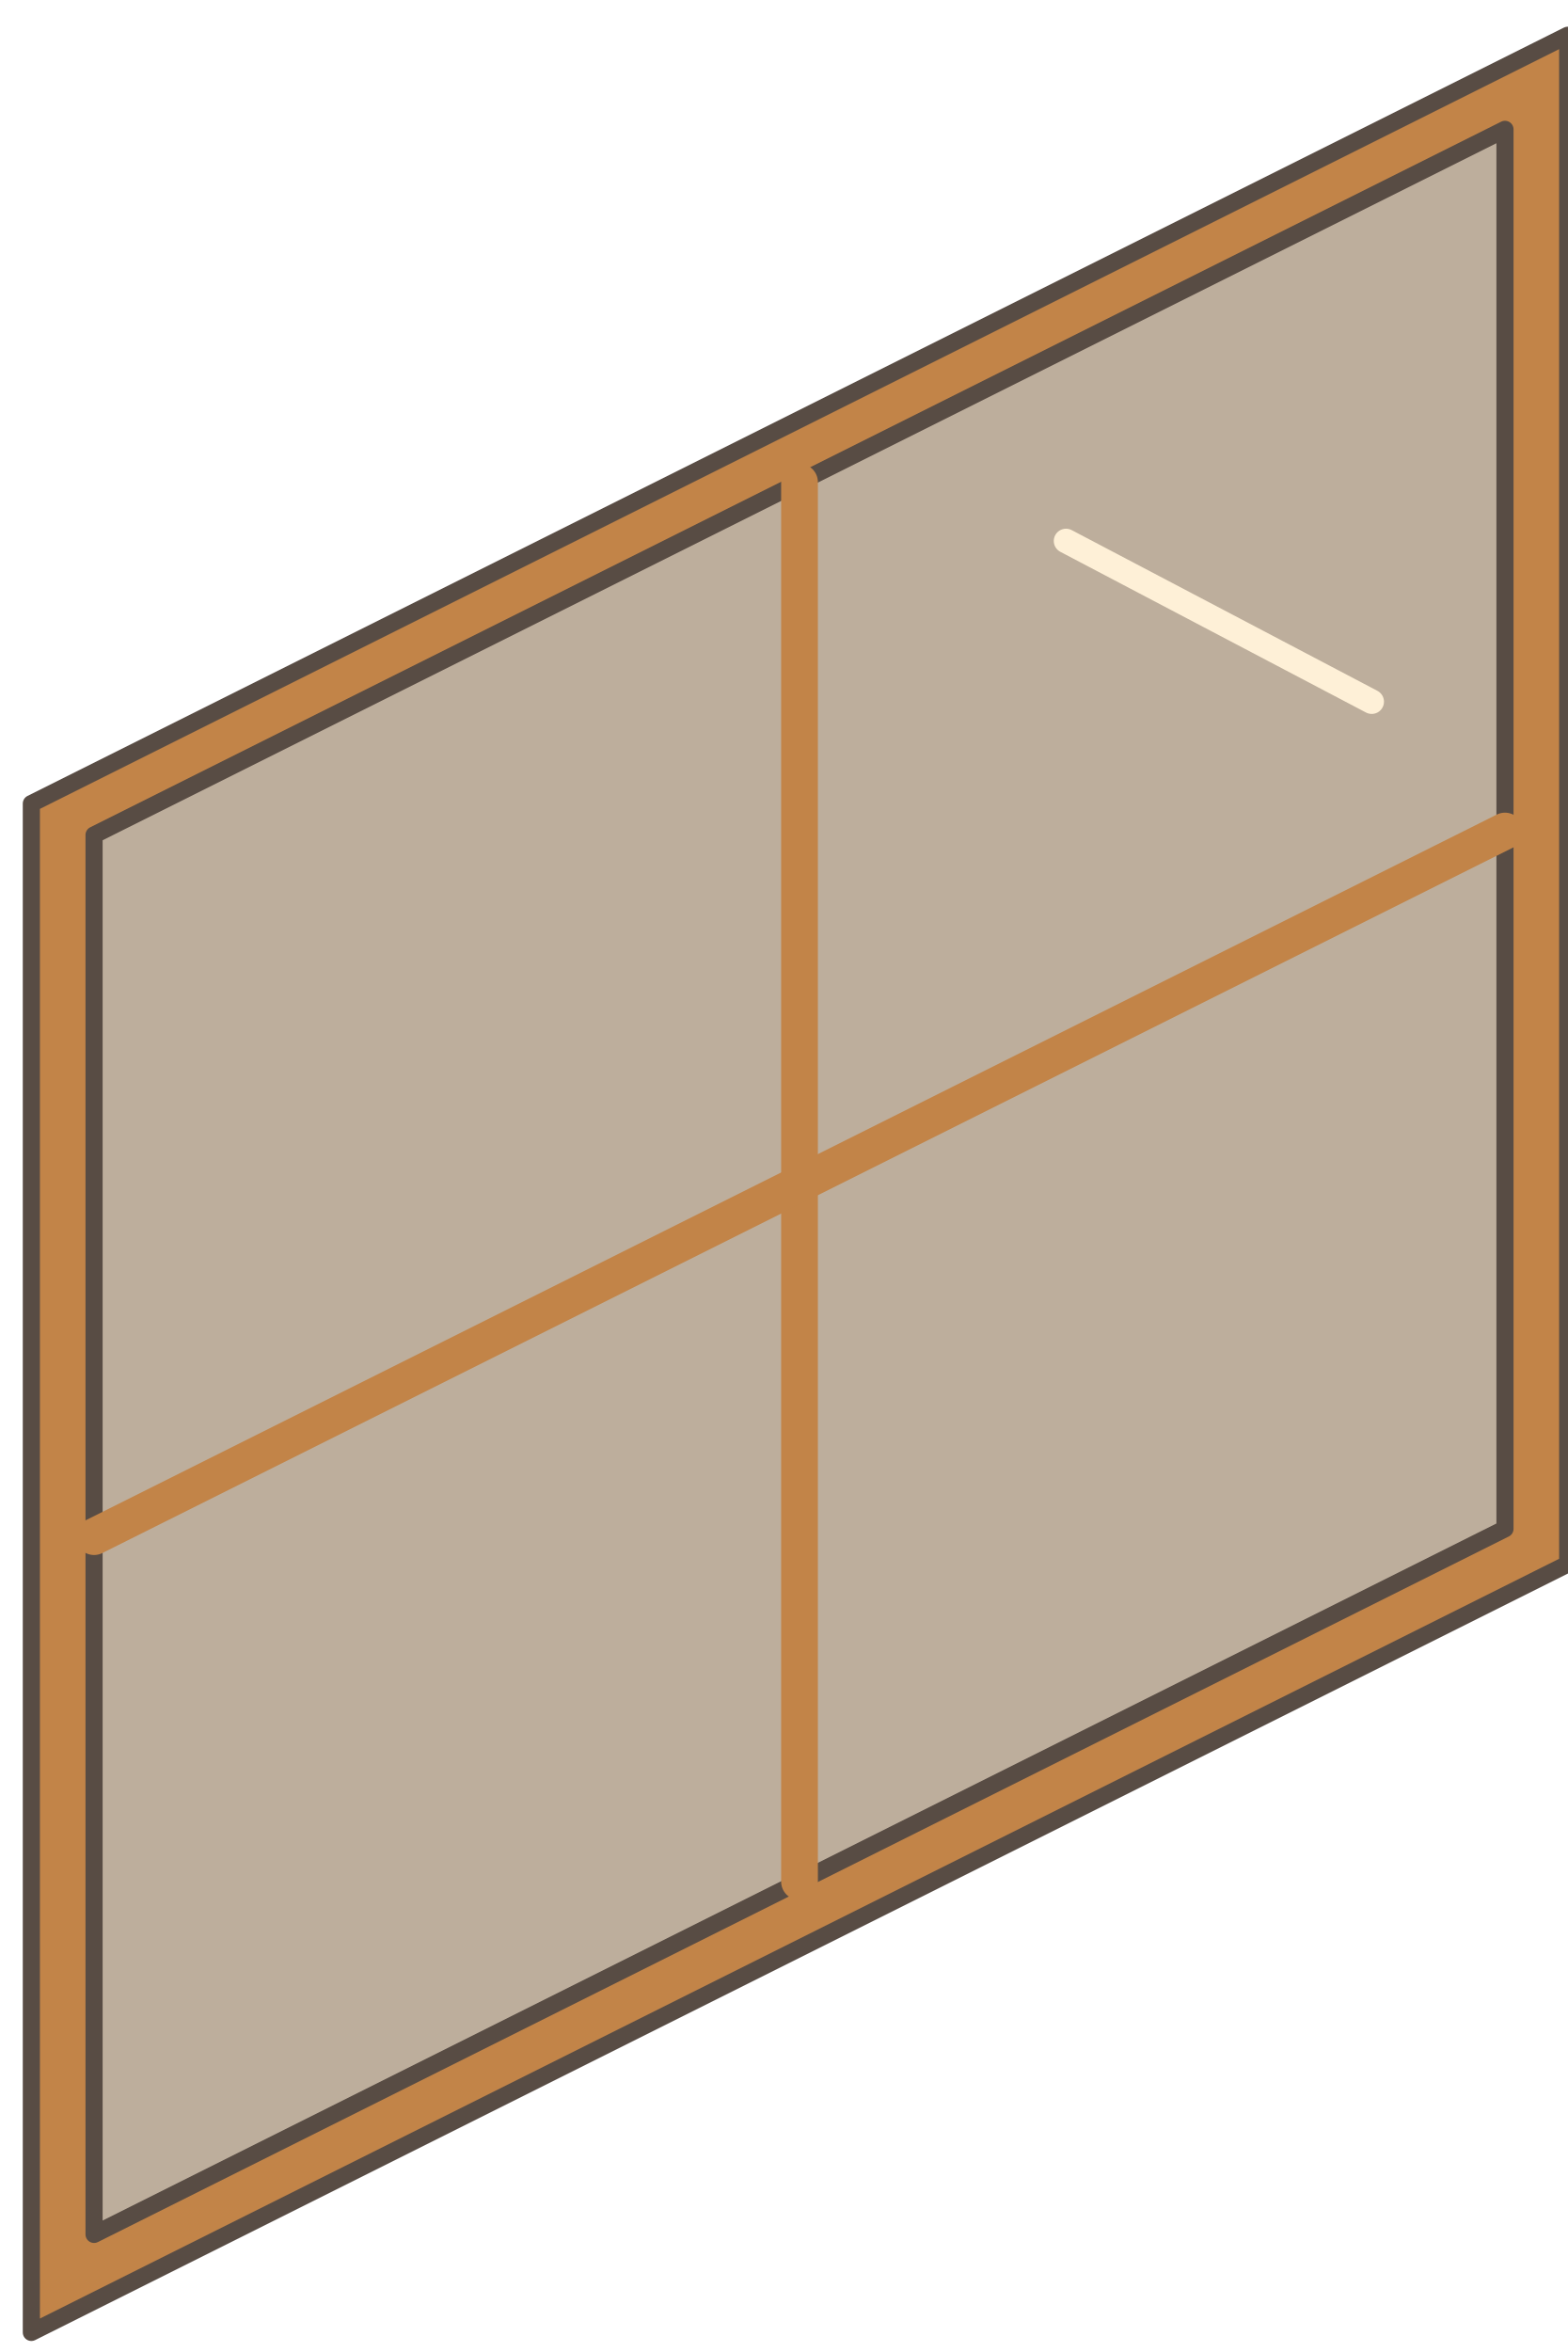
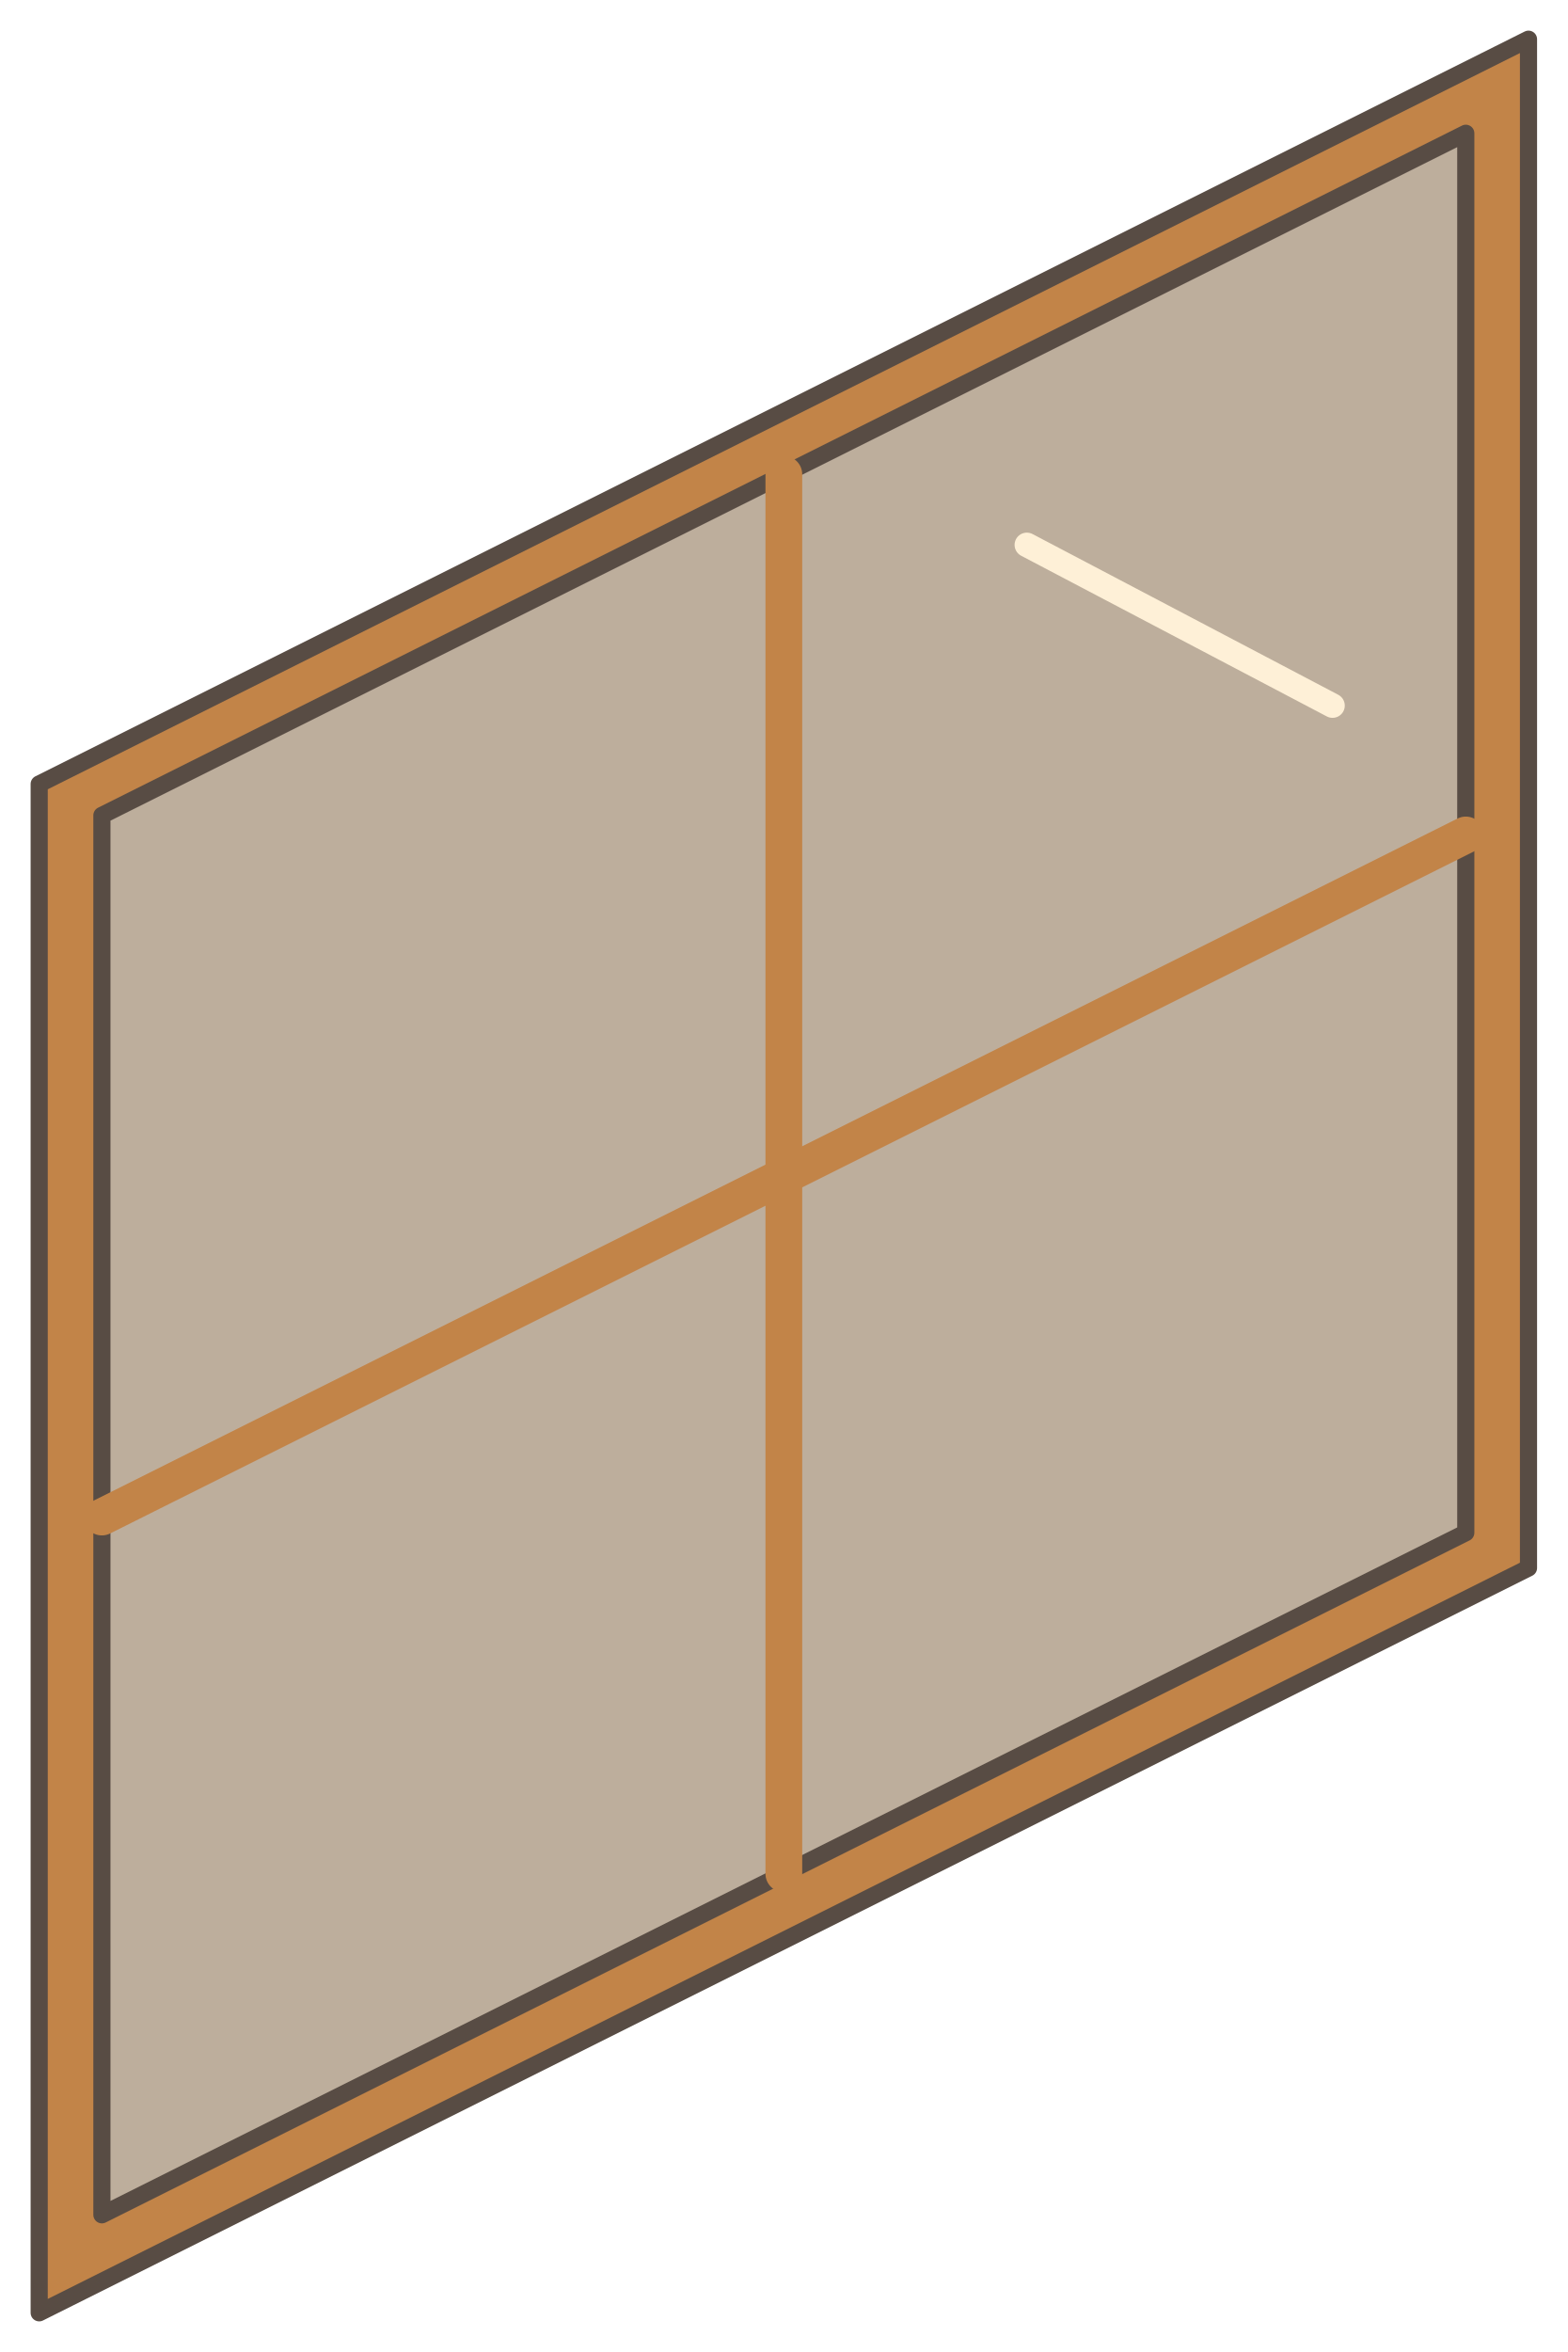
<svg xmlns="http://www.w3.org/2000/svg" width="128" height="192" viewBox="0 0 128 192">
-   <polygon points="128,127.68 2.56,190.4 2.56,65.6 128,2.88" fill="#c28448" stroke="#584c44" stroke-width="1.4" stroke-linejoin="round" />
-   <polygon points="122.88,124.8 7.68,182.4 7.68,68.16 122.88,10.56" fill="#bdae9c" stroke="#584c44" stroke-width="1.4" stroke-linejoin="round" />
-   <polyline points="65.28,153.6 65.28,39.36" fill="none" stroke="#c28448" stroke-width="3" stroke-linecap="round" stroke-linejoin="round" />
-   <polyline points="122.88,67.84 7.68,125.44" fill="none" stroke="#c28448" stroke-width="3" stroke-linecap="round" stroke-linejoin="round" />
-   <polyline points="112,57.28 87.04,44.16" fill="none" stroke="#fef0d7" stroke-width="2" stroke-linecap="round" stroke-linejoin="round" />
+   <polygon points="124.8,128 3.2,188.8 3.2,64 124.8,3.2" fill="#c28448" stroke="#584c44" stroke-width="1.4" stroke-linejoin="round" />
+   <polygon points="119.68,125.12 8.32,180.8 8.32,66.56 119.68,10.88" fill="#bdae9c" stroke="#584c44" stroke-width="1.4" stroke-linejoin="round" />
+   <polyline points="64,152.96 64,38.72" fill="none" stroke="#c28448" stroke-width="3" stroke-linecap="round" stroke-linejoin="round" />
+   <polyline points="119.68,68.16 8.32,123.84" fill="none" stroke="#c28448" stroke-width="3" stroke-linecap="round" stroke-linejoin="round" />
+   <polyline points="108.8,57.6 83.84,44.48" fill="none" stroke="#fef0d7" stroke-width="2" stroke-linecap="round" stroke-linejoin="round" />
</svg>
